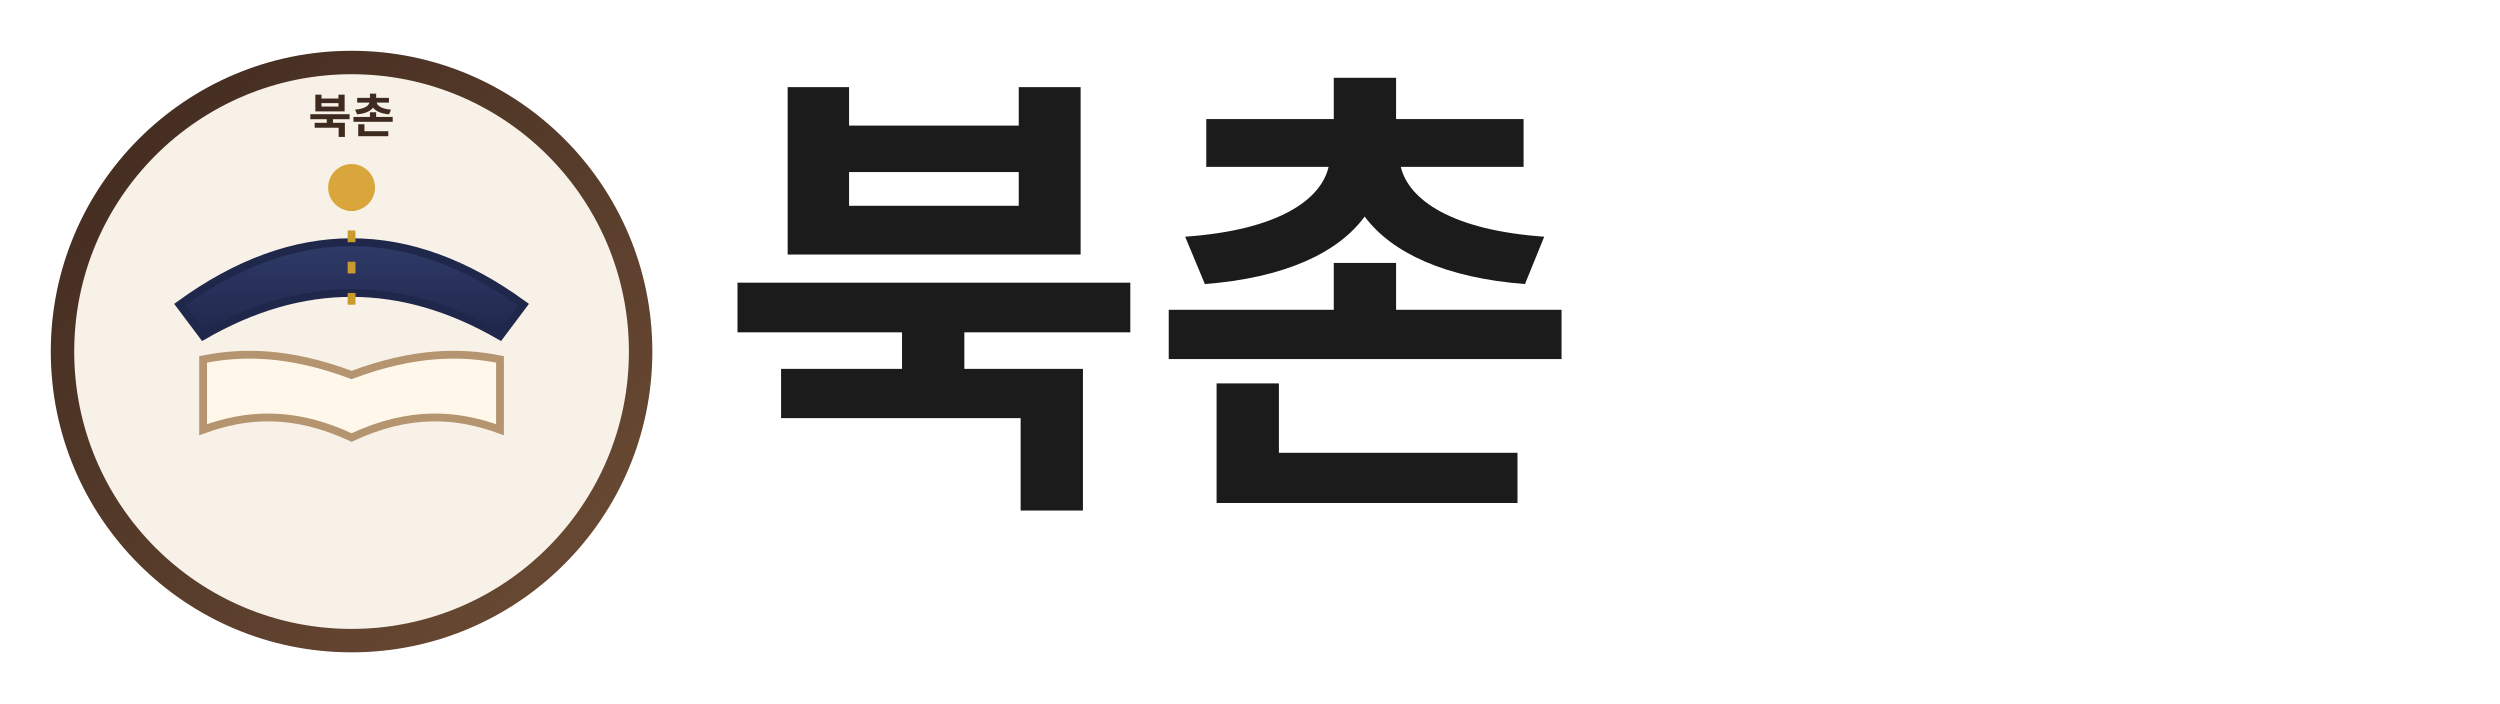
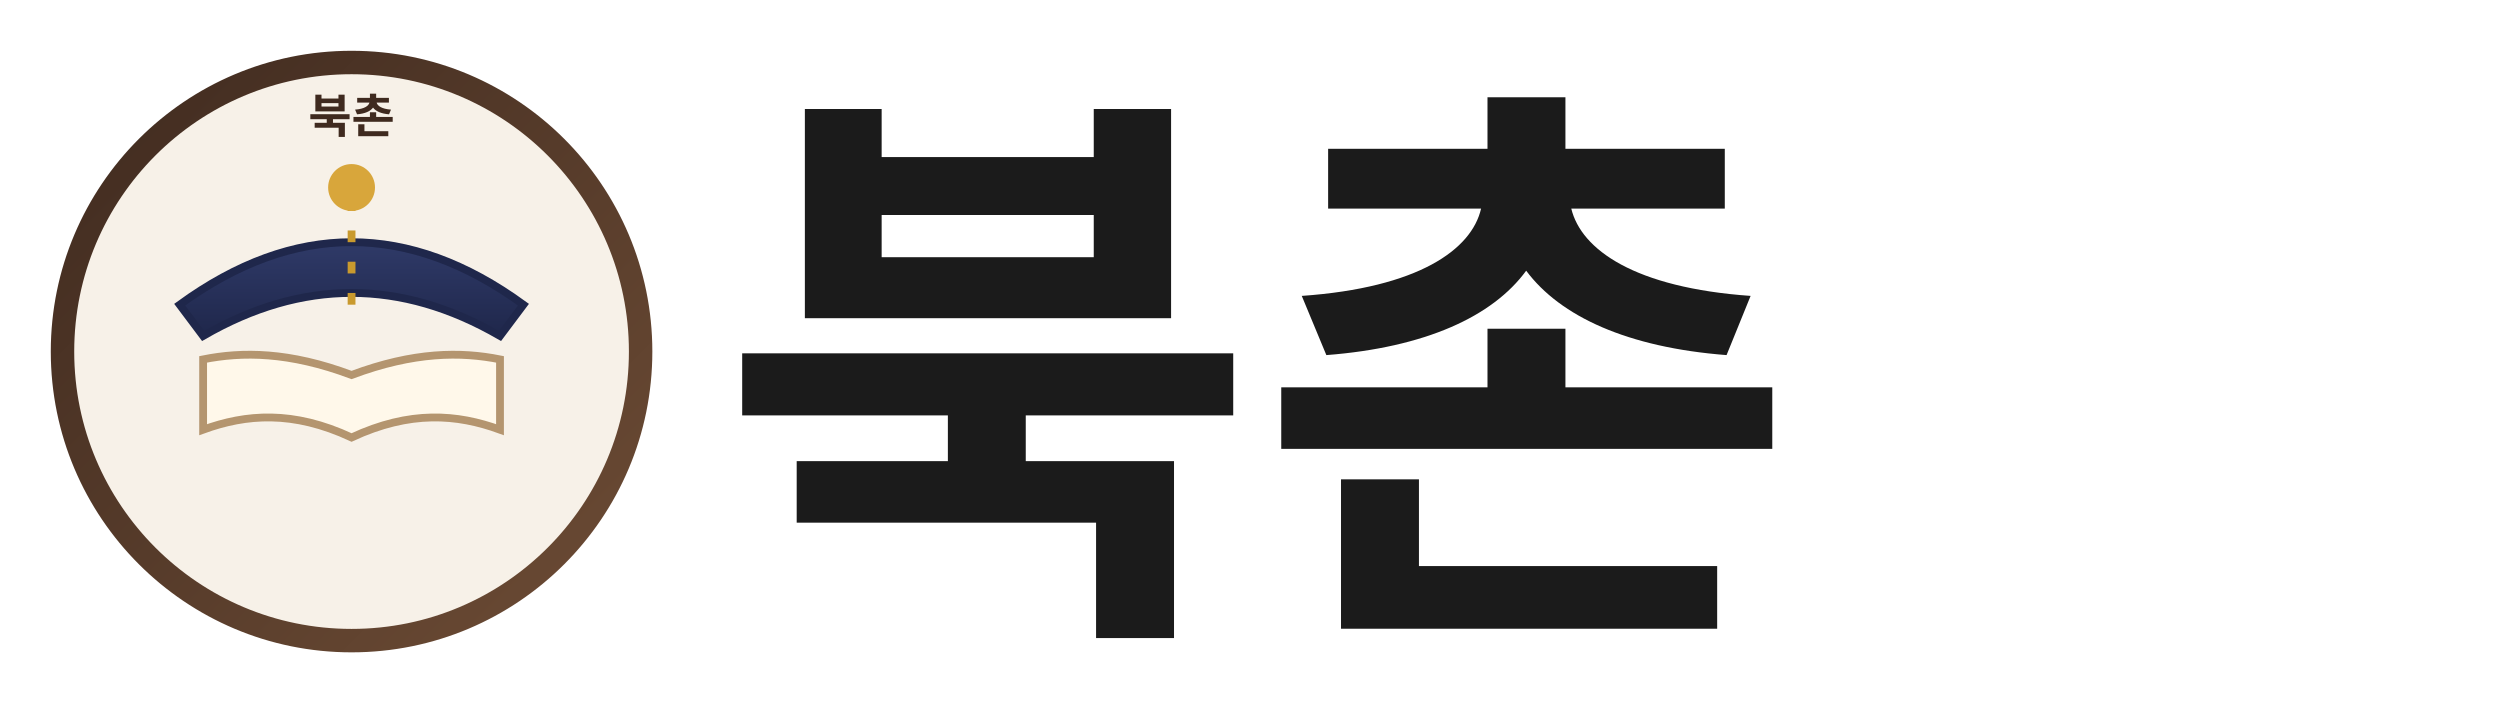
<svg xmlns="http://www.w3.org/2000/svg" width="640" height="180" viewBox="0 0 640 180" role="img" aria-label="북촌 logo">
  <defs>
    <linearGradient id="ring" x1="0" y1="0" x2="1" y2="1">
      <stop offset="0%" stop-color="#3f2a1f" />
      <stop offset="100%" stop-color="#6d4c35" />
    </linearGradient>
    <linearGradient id="roof" x1="0" y1="0" x2="0" y2="1">
      <stop offset="0%" stop-color="#2f3a68" />
      <stop offset="100%" stop-color="#1f274b" />
    </linearGradient>
  </defs>
  <g transform="translate(6,6)">
    <circle cx="84" cy="84" r="74" fill="#f7f1e8" stroke="url(#ring)" stroke-width="6" />
    <path d="M40 72 Q84 40 128 72 L122 80 Q84 58 46 80 Z" fill="url(#roof)" stroke="#1f274b" stroke-width="2" />
    <path d="M46 86 C56 84 68 84 84 90 C100 84 112 84 122 86 L122 104 C111 100 99 99 84 106 C69 99 57 100 46 104 Z" fill="#fff8ea" stroke="#b4956f" stroke-width="2" />
    <path d="M84 72 L84 46" stroke="#c99a2e" stroke-width="2" stroke-dasharray="3 5" />
    <circle cx="84" cy="42" r="6" fill="#d8a63b" />
    <text x="84" y="28" text-anchor="middle" font-size="12" font-weight="700" fill="#3f2a1f" font-family="Noto Sans KR, Malgun Gothic, sans-serif">북촌</text>
  </g>
-   <text x="184" y="120" font-size="120" font-weight="900" letter-spacing="0" fill="#1b1b1b" font-family="Noto Sans KR, Malgun Gothic, sans-serif">북촌</text>
+   <text x="184" y="150" font-size="150" font-weight="900" letter-spacing="0" fill="#1b1b1b" font-family="Noto Sans KR, Malgun Gothic, sans-serif">북촌</text>
</svg>
